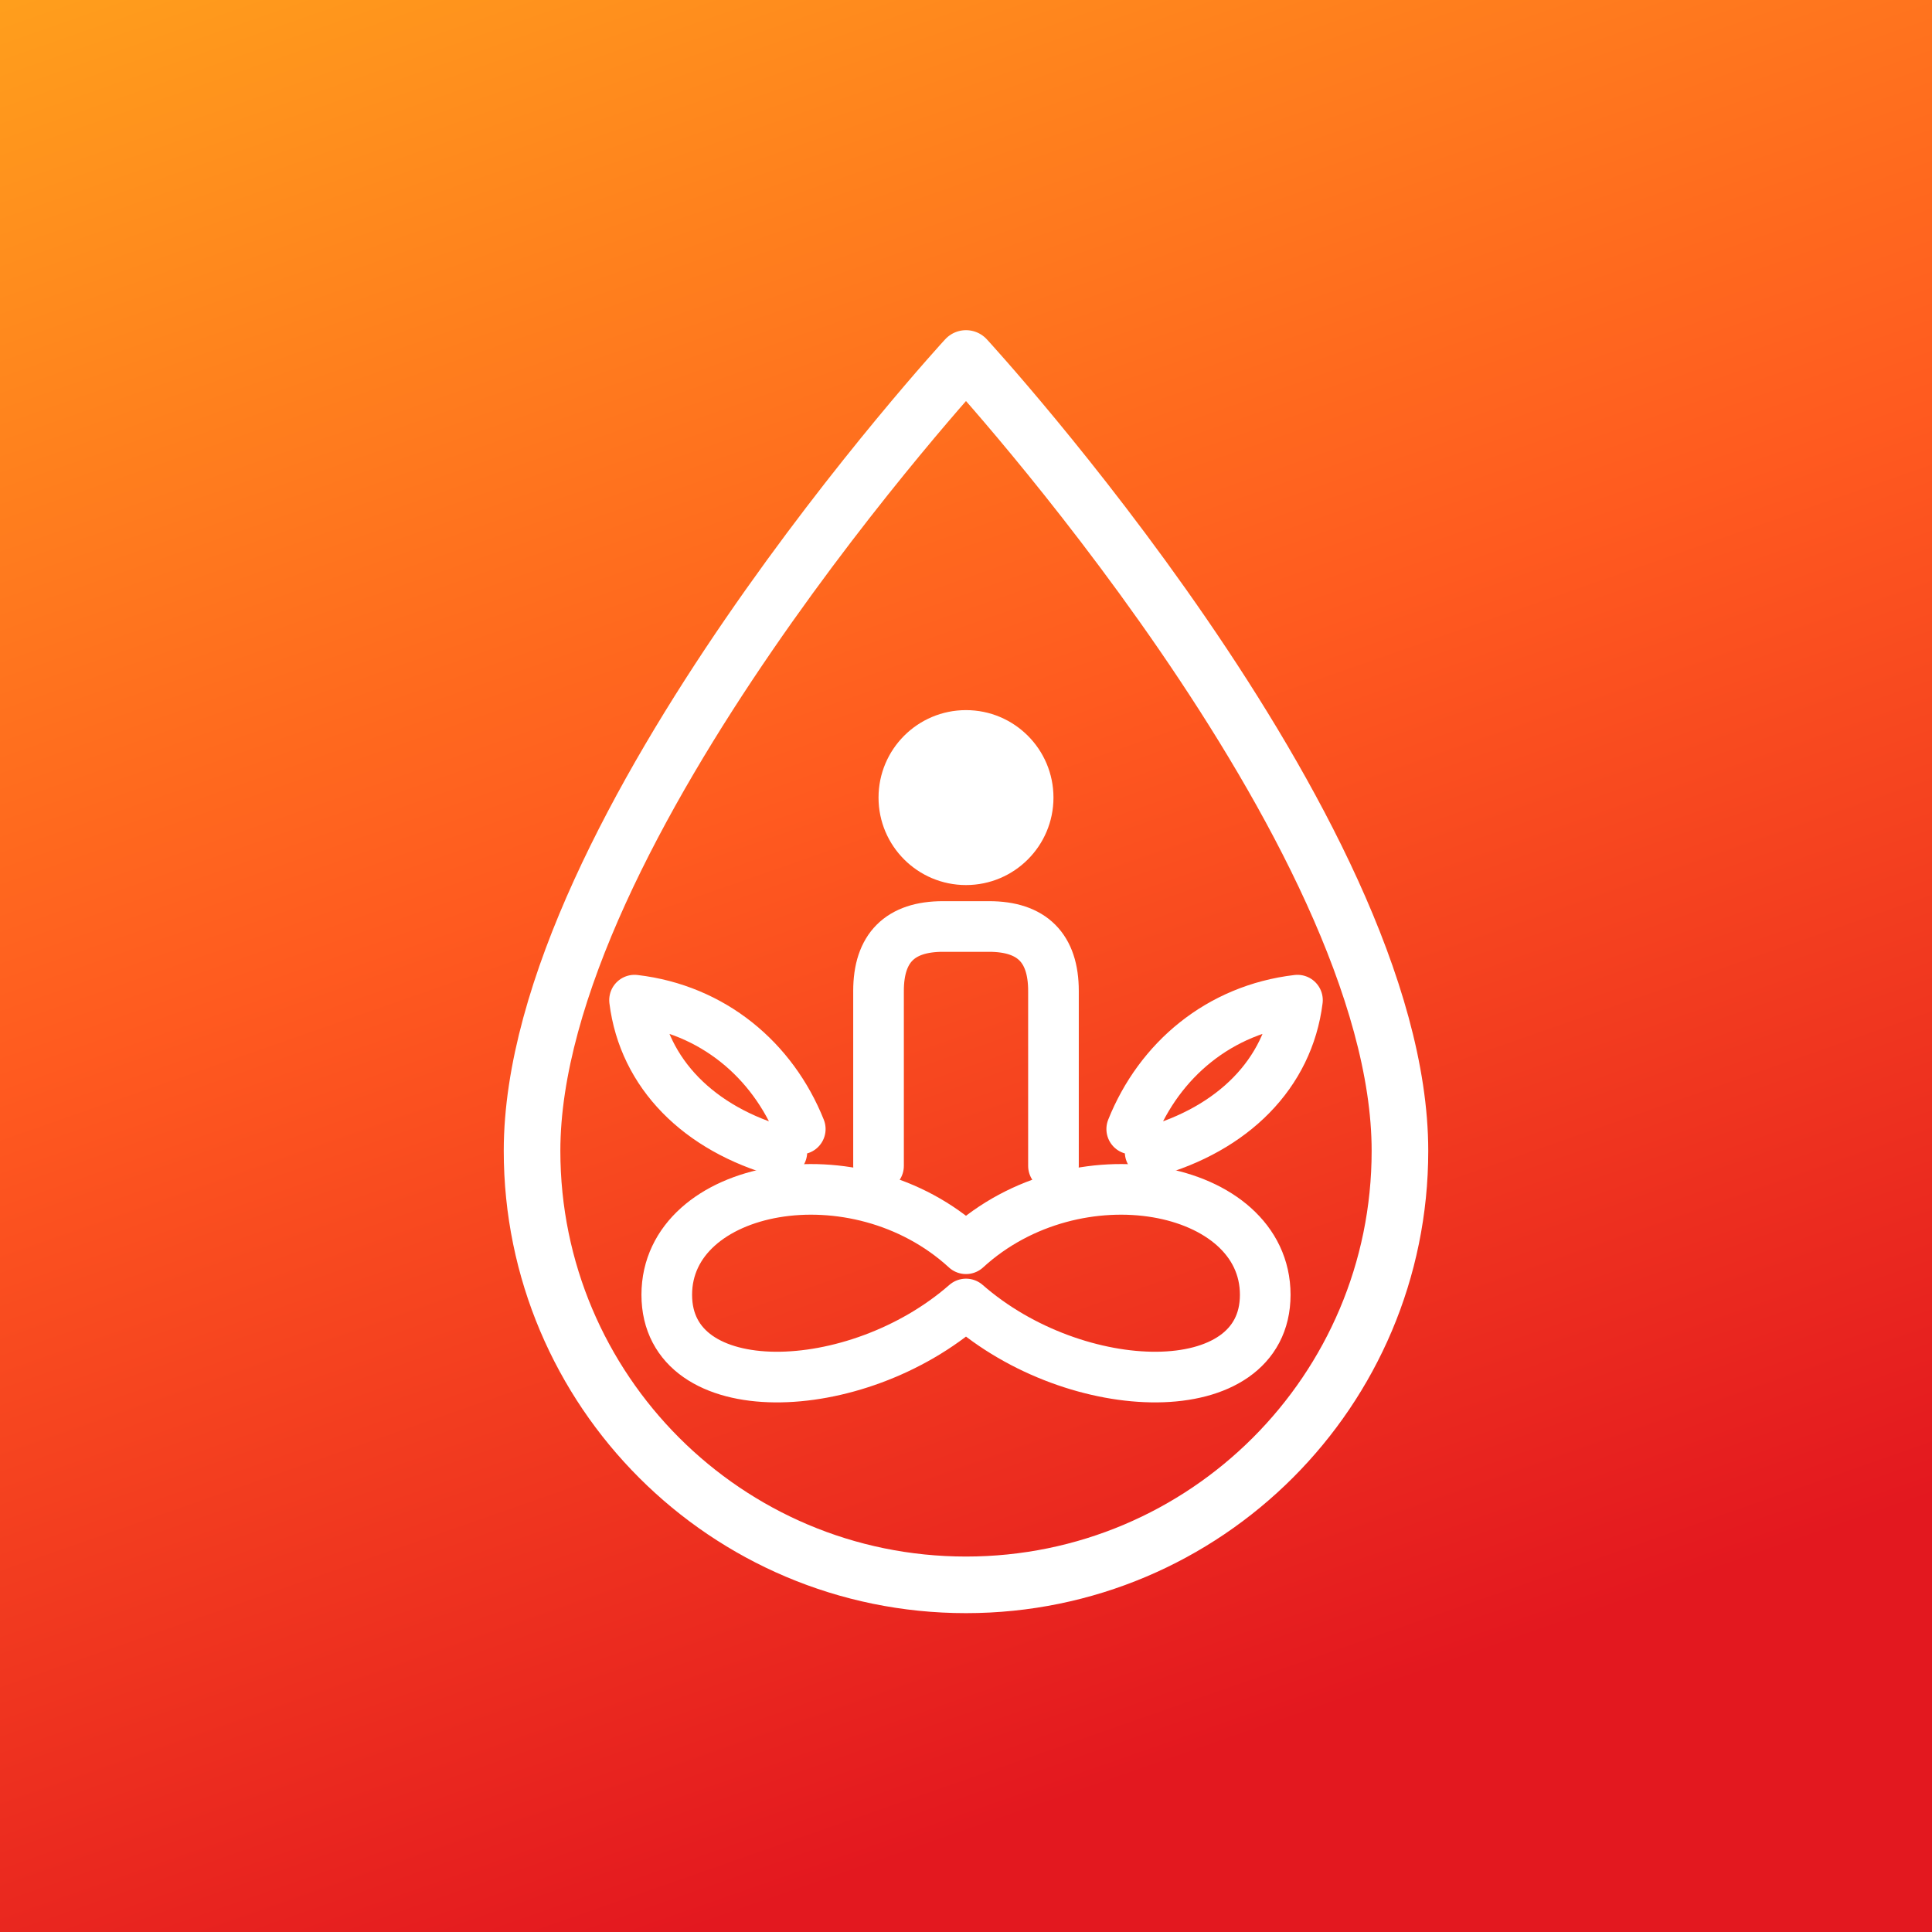
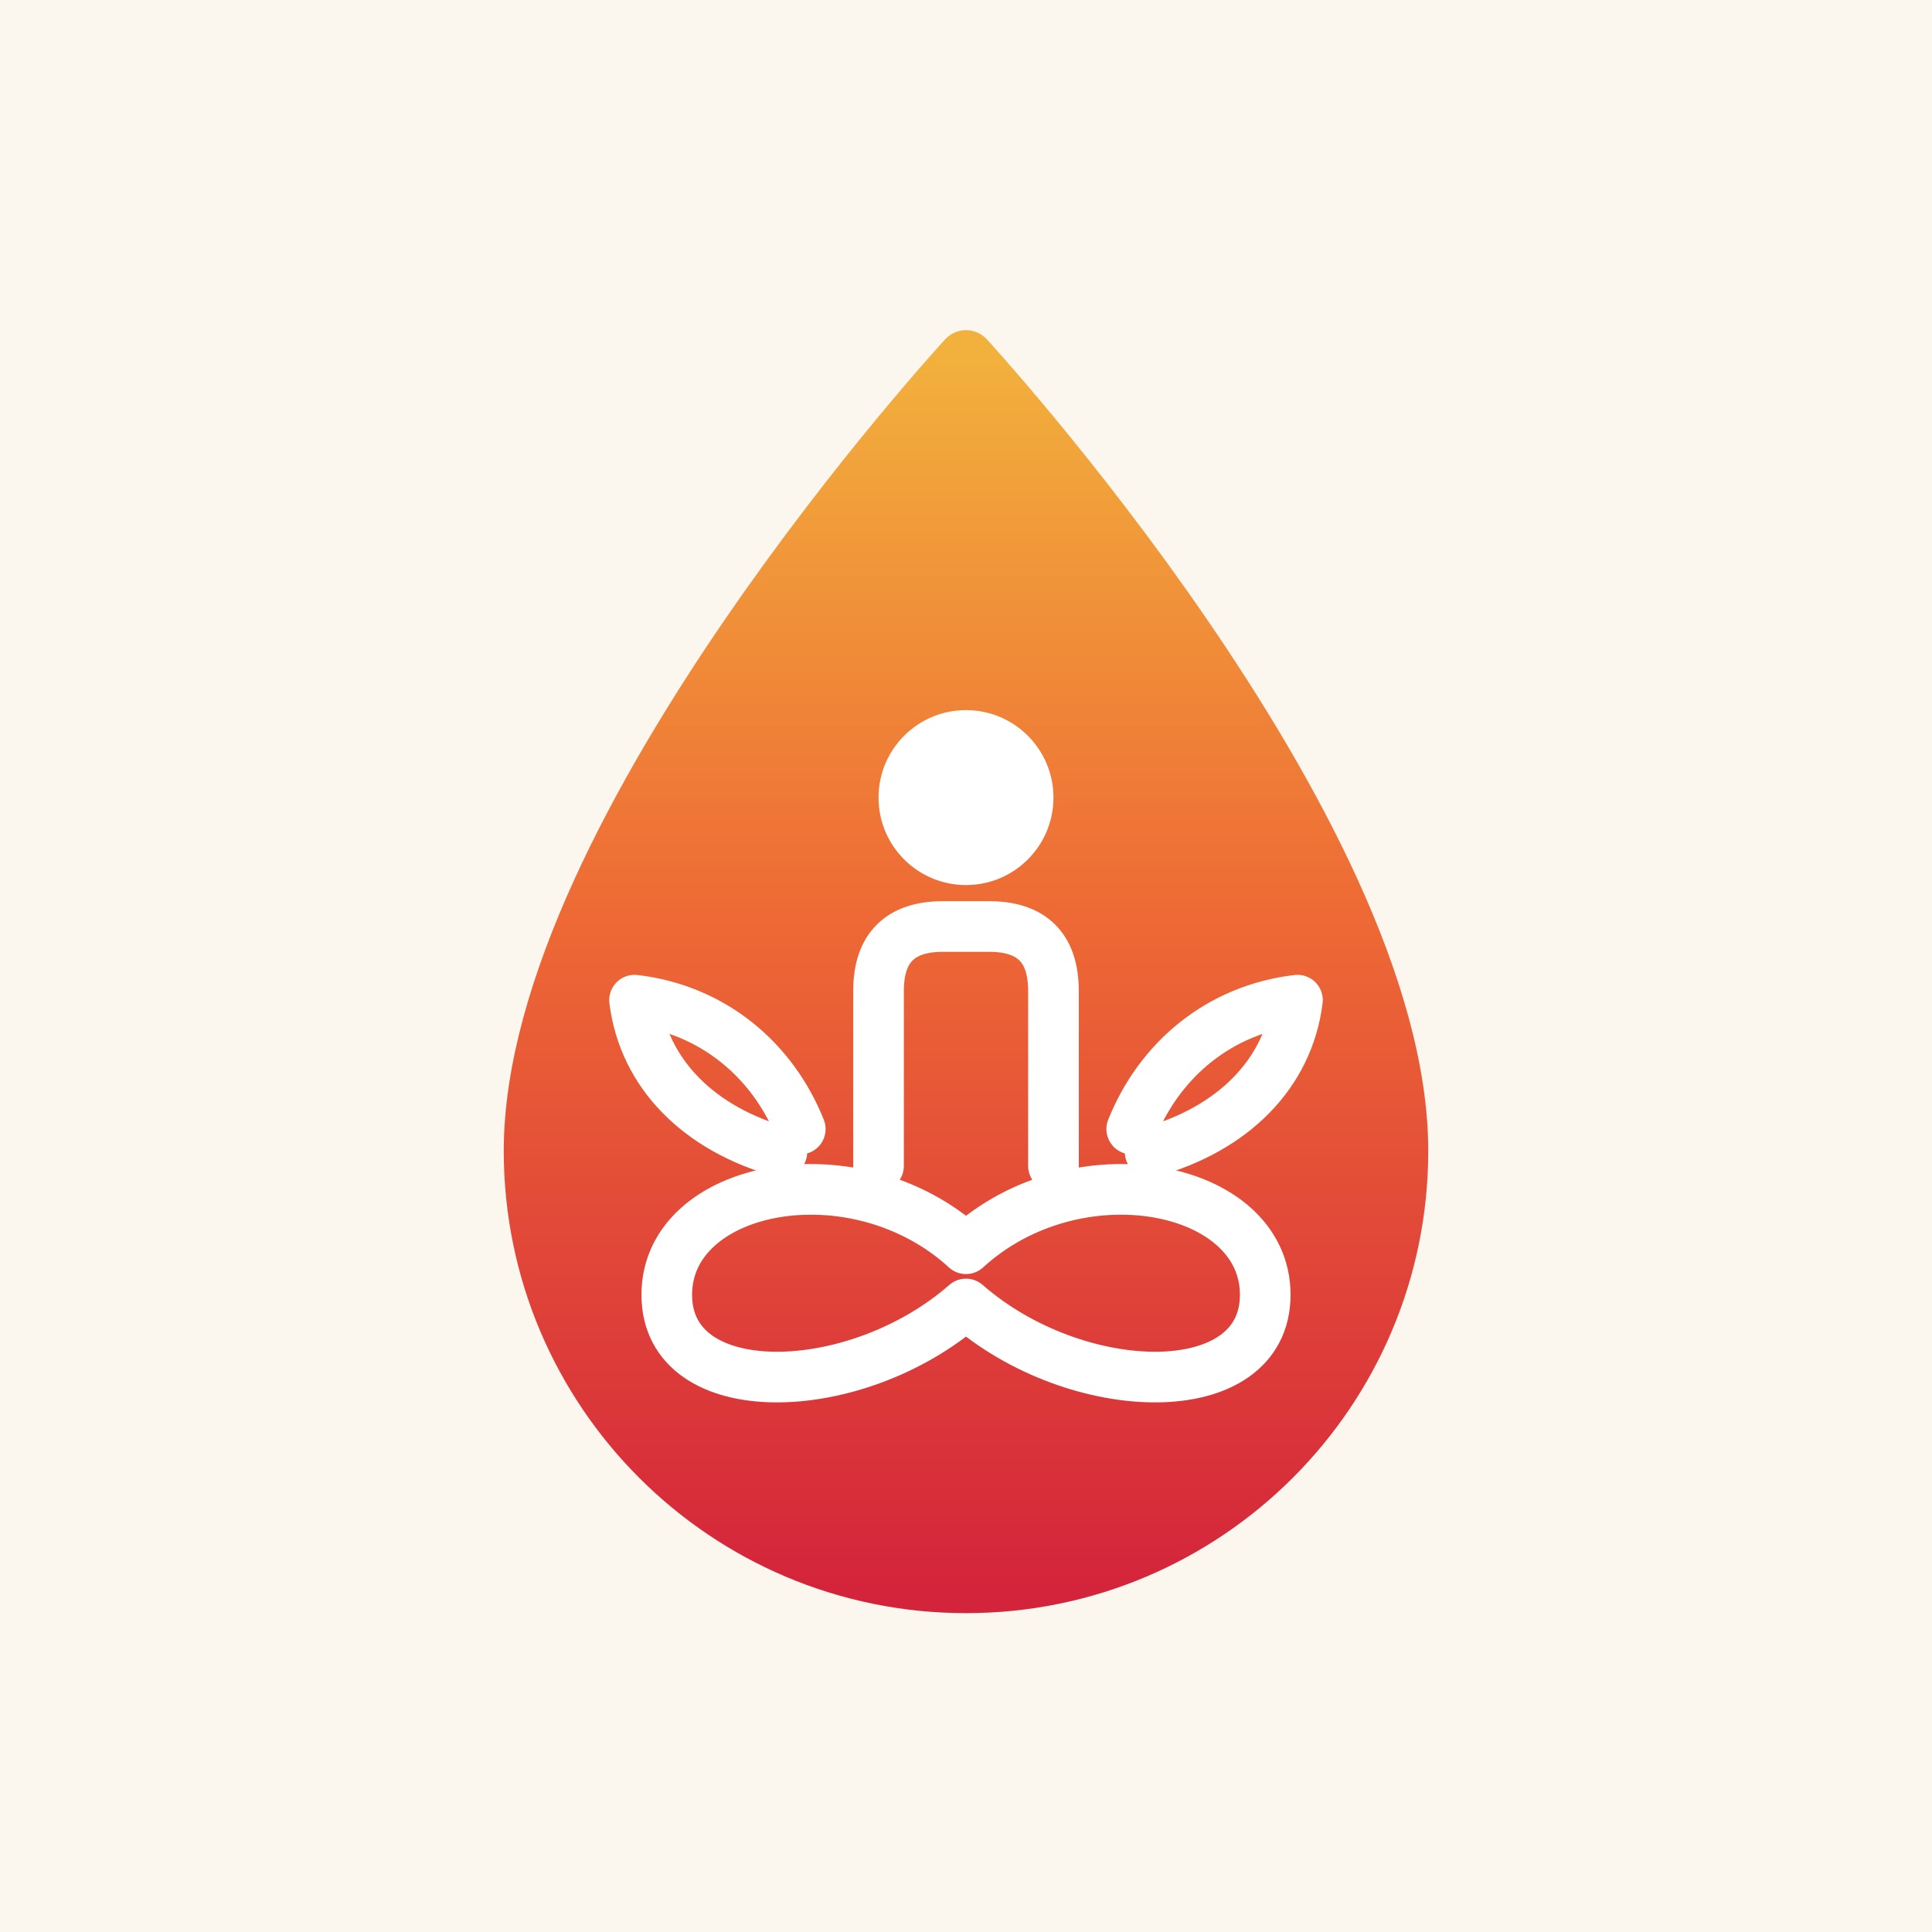
<svg xmlns="http://www.w3.org/2000/svg" viewBox="0 0 1024 1024" width="1024" height="1024">
  <defs>
-     <linearGradient id="bg" x1="0" y1="0" x2="0.35" y2="1">
-       <stop offset="0" stop-color="#FF9F1C" />
-       <stop offset="0.5" stop-color="#FF5A1F" />
-       <stop offset="1" stop-color="#E3181F" />
+     <linearGradient id="dr" x1="0" y1="0" x2="0" y2="1">
+       <stop offset="0" stop-color="#F2B13C" />
+       <stop offset="0.45" stop-color="#EE6A35" />
+       <stop offset="1" stop-color="#D4243B" />
    </linearGradient>
  </defs>
-   <rect width="1024" height="1024" fill="url(#bg)" />
-   <g fill="none" stroke="#FFFFFF" stroke-width="30" stroke-linecap="round" stroke-linejoin="round">
-     <path d="M512 190 C512 190 282 440 282 610 A230 230 0 0 0 742 610 C742 440 512 190 512 190 Z" />
-   </g>
+   <rect width="1024" height="1024" fill="#FBF6EE" />
+   <path d="M512 190 C512 190 282 440 282 610 A230 230 0 0 0 742 610 C742 440 512 190 512 190 Z" fill="url(#dr)" stroke="url(#dr)" stroke-width="30" stroke-linejoin="round" />
  <g transform="translate(512 585) scale(1.22) translate(-512 -585)">
    <g fill="none" stroke="#FFFFFF" stroke-width="22" stroke-linecap="round" stroke-linejoin="round">
      <path d="M474 612 L474 536 Q474 508 502 508 L522 508 Q550 508 550 536 L550 612" />
      <path d="M512 648 C560 604 642 620 642 668 C642 716 560 714 512 672 C464 714 382 716 382 668 C382 620 464 604 512 648 Z" />
      <path id="p" d="M432 606 C396 596 372 572 368 540 C402 544 428 566 440 596" />
      <path d="M592 606 C628 596 652 572 656 540 C622 544 596 566 584 596" />
    </g>
    <circle cx="512" cy="452" r="38" fill="#FFFFFF" />
  </g>
</svg>
